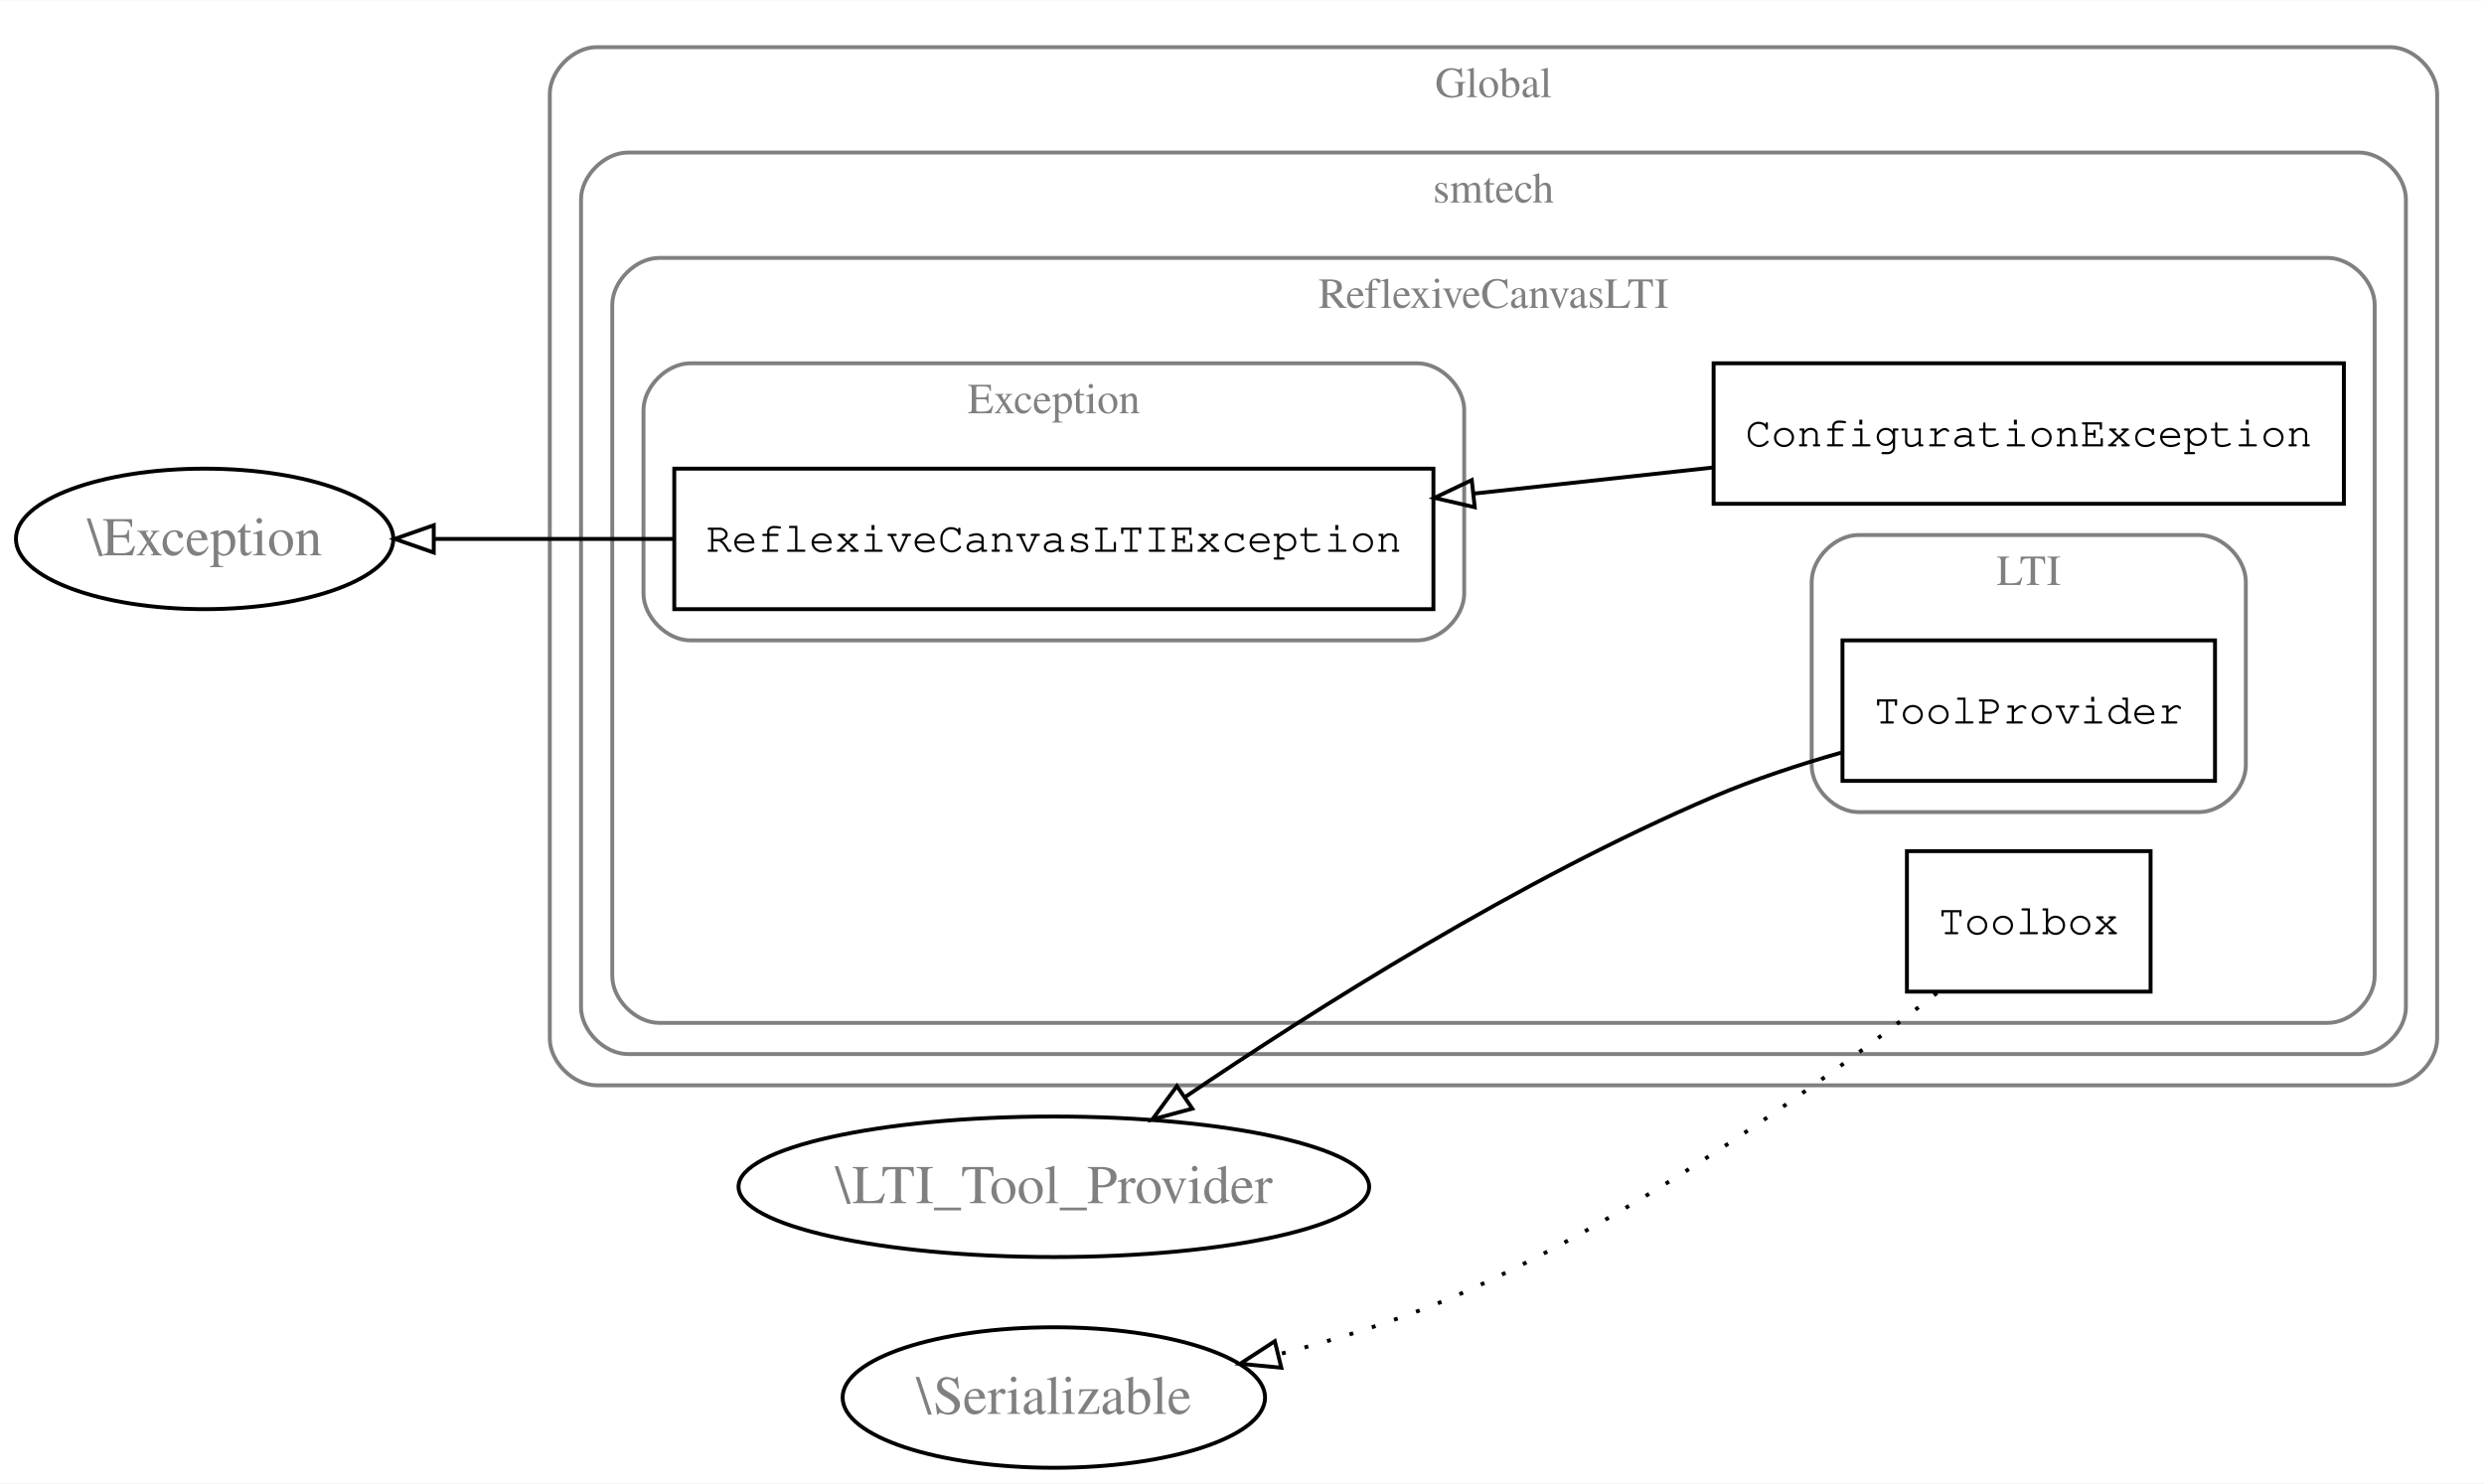
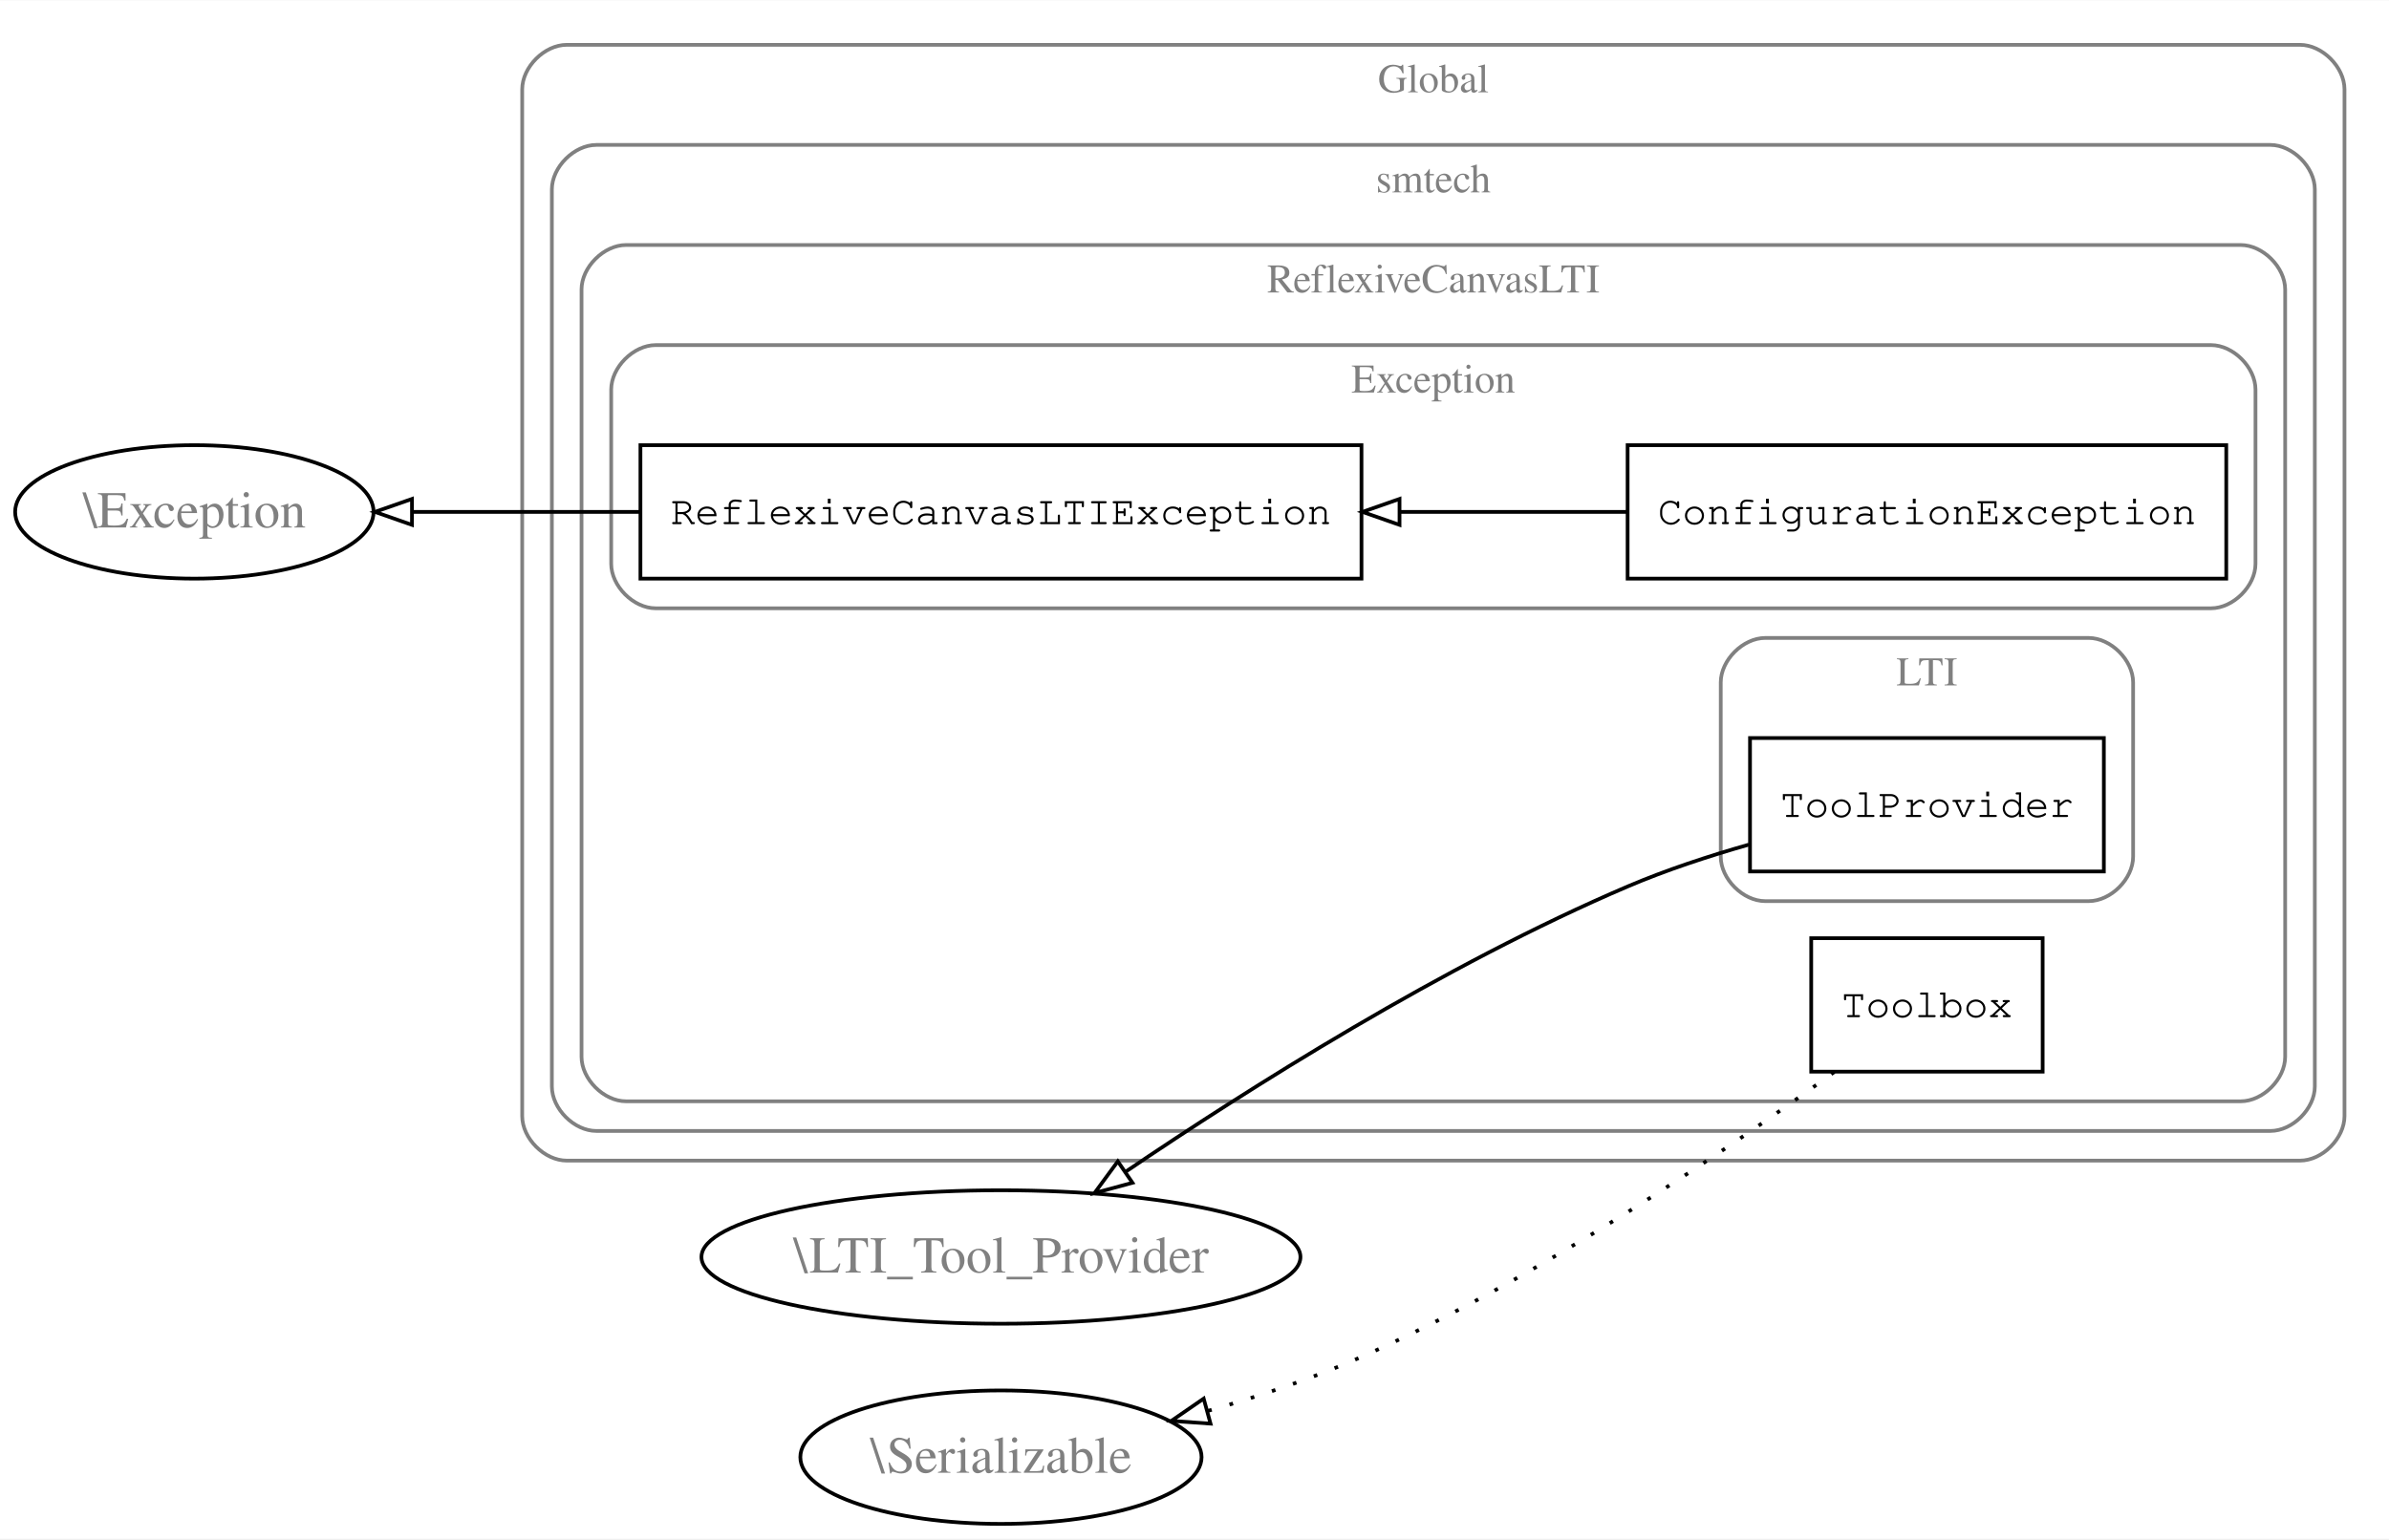
- <svg xmlns="http://www.w3.org/2000/svg" width="636pt" height="380pt" viewBox="0.00 0.00 636.29 380.00">
-   <g id="graph0" class="graph" transform="scale(1 1) rotate(0) translate(4 376)">
-     <polygon fill="white" stroke="none" points="-4,4 -4,-376 632.287,-376 632.287,4 -4,4" />
+ <svg xmlns="http://www.w3.org/2000/svg" width="644pt" height="415pt" viewBox="0.00 0.00 644.29 415.00">
+   <g id="graph0" class="graph" transform="scale(1 1) rotate(0) translate(4 411)">
+     <polygon fill="white" stroke="none" points="-4,4 -4,-411 640.287,-411 640.287,4 -4,4" />
    <g id="clust1" class="cluster">
-       <path fill="none" stroke="gray" d="M148.834,-98C148.834,-98 608.287,-98 608.287,-98 614.287,-98 620.287,-104 620.287,-110 620.287,-110 620.287,-352 620.287,-352 620.287,-358 614.287,-364 608.287,-364 608.287,-364 148.834,-364 148.834,-364 142.834,-364 136.834,-358 136.834,-352 136.834,-352 136.834,-110 136.834,-110 136.834,-104 142.834,-98 148.834,-98" />
-       <text text-anchor="middle" x="378.56" y="-351.2" font-family="Times,serif" font-size="11.00" fill="gray">Global</text>
+       <path fill="none" stroke="gray" d="M148.834,-98C148.834,-98 616.287,-98 616.287,-98 622.287,-98 628.287,-104 628.287,-110 628.287,-110 628.287,-387 628.287,-387 628.287,-393 622.287,-399 616.287,-399 616.287,-399 148.834,-399 148.834,-399 142.834,-399 136.834,-393 136.834,-387 136.834,-387 136.834,-110 136.834,-110 136.834,-104 142.834,-98 148.834,-98" />
+       <text text-anchor="middle" x="382.56" y="-386.2" font-family="Times,serif" font-size="11.00" fill="gray">Global</text>
    </g>
    <g id="clust2" class="cluster">
-       <path fill="none" stroke="gray" d="M156.834,-106C156.834,-106 600.287,-106 600.287,-106 606.287,-106 612.287,-112 612.287,-118 612.287,-118 612.287,-325 612.287,-325 612.287,-331 606.287,-337 600.287,-337 600.287,-337 156.834,-337 156.834,-337 150.834,-337 144.834,-331 144.834,-325 144.834,-325 144.834,-118 144.834,-118 144.834,-112 150.834,-106 156.834,-106" />
-       <text text-anchor="middle" x="378.56" y="-324.2" font-family="Times,serif" font-size="11.00" fill="gray">smtech</text>
+       <path fill="none" stroke="gray" d="M156.834,-106C156.834,-106 608.287,-106 608.287,-106 614.287,-106 620.287,-112 620.287,-118 620.287,-118 620.287,-360 620.287,-360 620.287,-366 614.287,-372 608.287,-372 608.287,-372 156.834,-372 156.834,-372 150.834,-372 144.834,-366 144.834,-360 144.834,-360 144.834,-118 144.834,-118 144.834,-112 150.834,-106 156.834,-106" />
+       <text text-anchor="middle" x="382.56" y="-359.2" font-family="Times,serif" font-size="11.00" fill="gray">smtech</text>
    </g>
    <g id="clust3" class="cluster">
-       <path fill="none" stroke="gray" d="M164.834,-114C164.834,-114 592.287,-114 592.287,-114 598.287,-114 604.287,-120 604.287,-126 604.287,-126 604.287,-298 604.287,-298 604.287,-304 598.287,-310 592.287,-310 592.287,-310 164.834,-310 164.834,-310 158.834,-310 152.834,-304 152.834,-298 152.834,-298 152.834,-126 152.834,-126 152.834,-120 158.834,-114 164.834,-114" />
-       <text text-anchor="middle" x="378.56" y="-297.2" font-family="Times,serif" font-size="11.00" fill="gray">ReflexiveCanvasLTI</text>
+       <path fill="none" stroke="gray" d="M164.834,-114C164.834,-114 600.287,-114 600.287,-114 606.287,-114 612.287,-120 612.287,-126 612.287,-126 612.287,-333 612.287,-333 612.287,-339 606.287,-345 600.287,-345 600.287,-345 164.834,-345 164.834,-345 158.834,-345 152.834,-339 152.834,-333 152.834,-333 152.834,-126 152.834,-126 152.834,-120 158.834,-114 164.834,-114" />
+       <text text-anchor="middle" x="382.56" y="-332.2" font-family="Times,serif" font-size="11.00" fill="gray">ReflexiveCanvasLTI</text>
    </g>
    <g id="clust4" class="cluster">
      <path fill="none" stroke="gray" d="M472.068,-168C472.068,-168 559.281,-168 559.281,-168 565.281,-168 571.281,-174 571.281,-180 571.281,-180 571.281,-227 571.281,-227 571.281,-233 565.281,-239 559.281,-239 559.281,-239 472.068,-239 472.068,-239 466.068,-239 460.068,-233 460.068,-227 460.068,-227 460.068,-180 460.068,-180 460.068,-174 466.068,-168 472.068,-168" />
      <text text-anchor="middle" x="515.675" y="-226.2" font-family="Times,serif" font-size="11.00" fill="gray">LTI</text>
    </g>
    <g id="clust5" class="cluster">
-       <path fill="none" stroke="gray" d="M172.834,-212C172.834,-212 359.063,-212 359.063,-212 365.063,-212 371.063,-218 371.063,-224 371.063,-224 371.063,-271 371.063,-271 371.063,-277 365.063,-283 359.063,-283 359.063,-283 172.834,-283 172.834,-283 166.834,-283 160.834,-277 160.834,-271 160.834,-271 160.834,-224 160.834,-224 160.834,-218 166.834,-212 172.834,-212" />
-       <text text-anchor="middle" x="265.948" y="-270.2" font-family="Times,serif" font-size="11.00" fill="gray">Exception</text>
+       <path fill="none" stroke="gray" d="M172.834,-247C172.834,-247 592.287,-247 592.287,-247 598.287,-247 604.287,-253 604.287,-259 604.287,-259 604.287,-306 604.287,-306 604.287,-312 598.287,-318 592.287,-318 592.287,-318 172.834,-318 172.834,-318 166.834,-318 160.834,-312 160.834,-306 160.834,-306 160.834,-259 160.834,-259 160.834,-253 166.834,-247 172.834,-247" />
+       <text text-anchor="middle" x="382.56" y="-305.2" font-family="Times,serif" font-size="11.00" fill="gray">Exception</text>
    </g>
    <g id="node1" class="node">
      <polygon fill="none" stroke="black" points="563.388,-212 467.962,-212 467.962,-176 563.388,-176 563.388,-212" />
      <text text-anchor="middle" x="515.675" y="-190.7" font-family="Courier,monospace" font-size="11.00">ToolProvider</text>
    </g>
    <g id="node5" class="node">
      <ellipse fill="none" stroke="black" cx="265.948" cy="-72" rx="80.77" ry="18" />
      <text text-anchor="middle" x="265.948" y="-67.8" font-family="Times,serif" font-size="14.00" fill="gray">\LTI_Tool_Provider</text>
    </g>
    <g id="edge1" class="edge">
      <path fill="none" stroke="black" d="M467.653,-183.246C456.761,-180.144 445.351,-176.388 435.063,-172 385.312,-150.783 332.395,-117.26 299.508,-94.955" />
      <polygon fill="none" stroke="black" points="301.417,-92.021 291.188,-89.261 297.464,-97.798 301.417,-92.021" />
    </g>
    <g id="node2" class="node">
-       <polygon fill="none" stroke="black" points="363.178,-256 168.719,-256 168.719,-220 363.178,-220 363.178,-256" />
-       <text text-anchor="middle" x="265.948" y="-234.7" font-family="Courier,monospace" font-size="11.00">ReflexiveCanvasLTIException</text>
+       <polygon fill="none" stroke="black" points="363.178,-291 168.719,-291 168.719,-255 363.178,-255 363.178,-291" />
+       <text text-anchor="middle" x="265.948" y="-269.7" font-family="Courier,monospace" font-size="11.00">ReflexiveCanvasLTIException</text>
    </g>
    <g id="node6" class="node">
-       <ellipse fill="none" stroke="black" cx="48.417" cy="-238" rx="48.334" ry="18" />
-       <text text-anchor="middle" x="48.417" y="-233.8" font-family="Times,serif" font-size="14.00" fill="gray">\Exception</text>
+       <ellipse fill="none" stroke="black" cx="48.417" cy="-273" rx="48.334" ry="18" />
+       <text text-anchor="middle" x="48.417" y="-268.8" font-family="Times,serif" font-size="14.00" fill="gray">\Exception</text>
    </g>
    <g id="edge2" class="edge">
-       <path fill="none" stroke="black" d="M168.53,-238C147.63,-238 126.154,-238 107.295,-238" />
-       <polygon fill="none" stroke="black" points="107.106,-234.5 97.106,-238 107.106,-241.5 107.106,-234.5" />
+       <path fill="none" stroke="black" d="M168.53,-273C147.63,-273 126.154,-273 107.295,-273" />
+       <polygon fill="none" stroke="black" points="107.106,-269.5 97.106,-273 107.106,-276.5 107.106,-269.5" />
    </g>
    <g id="node3" class="node">
-       <polygon fill="none" stroke="black" points="596.399,-283 434.951,-283 434.951,-247 596.399,-247 596.399,-283" />
-       <text text-anchor="middle" x="515.675" y="-261.7" font-family="Courier,monospace" font-size="11.00">ConfigurationException</text>
+       <polygon fill="none" stroke="black" points="596.399,-291 434.951,-291 434.951,-255 596.399,-255 596.399,-291" />
+       <text text-anchor="middle" x="515.675" y="-269.7" font-family="Courier,monospace" font-size="11.00">ConfigurationException</text>
    </g>
    <g id="edge3" class="edge">
-       <path fill="none" stroke="black" d="M434.929,-256.308C415.359,-254.175 394.099,-251.858 373.492,-249.612" />
-       <polygon fill="none" stroke="black" points="373.758,-246.121 363.438,-248.517 373,-253.079 373.758,-246.121" />
+       <path fill="none" stroke="black" d="M434.929,-273C415.359,-273 394.099,-273 373.492,-273" />
+       <polygon fill="none" stroke="black" points="373.438,-269.5 363.438,-273 373.438,-276.5 373.438,-269.5" />
    </g>
    <g id="node4" class="node">
      <polygon fill="none" stroke="black" points="546.883,-158 484.467,-158 484.467,-122 546.883,-122 546.883,-158" />
      <text text-anchor="middle" x="515.675" y="-136.7" font-family="Courier,monospace" font-size="11.00">Toolbox</text>
    </g>
    <g id="node7" class="node">
      <ellipse fill="none" stroke="black" cx="265.948" cy="-18" rx="54.106" ry="18" />
      <text text-anchor="middle" x="265.948" y="-13.8" font-family="Times,serif" font-size="14.00" fill="gray">\Serializable</text>
    </g>
    <g id="edge4" class="edge">
-       <path fill="none" stroke="black" stroke-dasharray="1,5" d="M492.179,-121.665C465.017,-100.375 417.212,-65.558 371.063,-45 356.231,-38.393 339.463,-33.159 323.786,-29.128" />
-       <polygon fill="none" stroke="black" points="324.217,-25.63 313.672,-26.65 322.552,-32.429 324.217,-25.63" />
+       <path fill="none" stroke="black" stroke-dasharray="1,5" d="M490.677,-121.905C461.762,-100.846 411.063,-66.252 363.063,-45 350.055,-39.241 335.508,-34.399 321.746,-30.479" />
+       <polygon fill="none" stroke="black" points="322.466,-27.047 311.897,-27.787 320.62,-33.799 322.466,-27.047" />
    </g>
  </g>
</svg>
